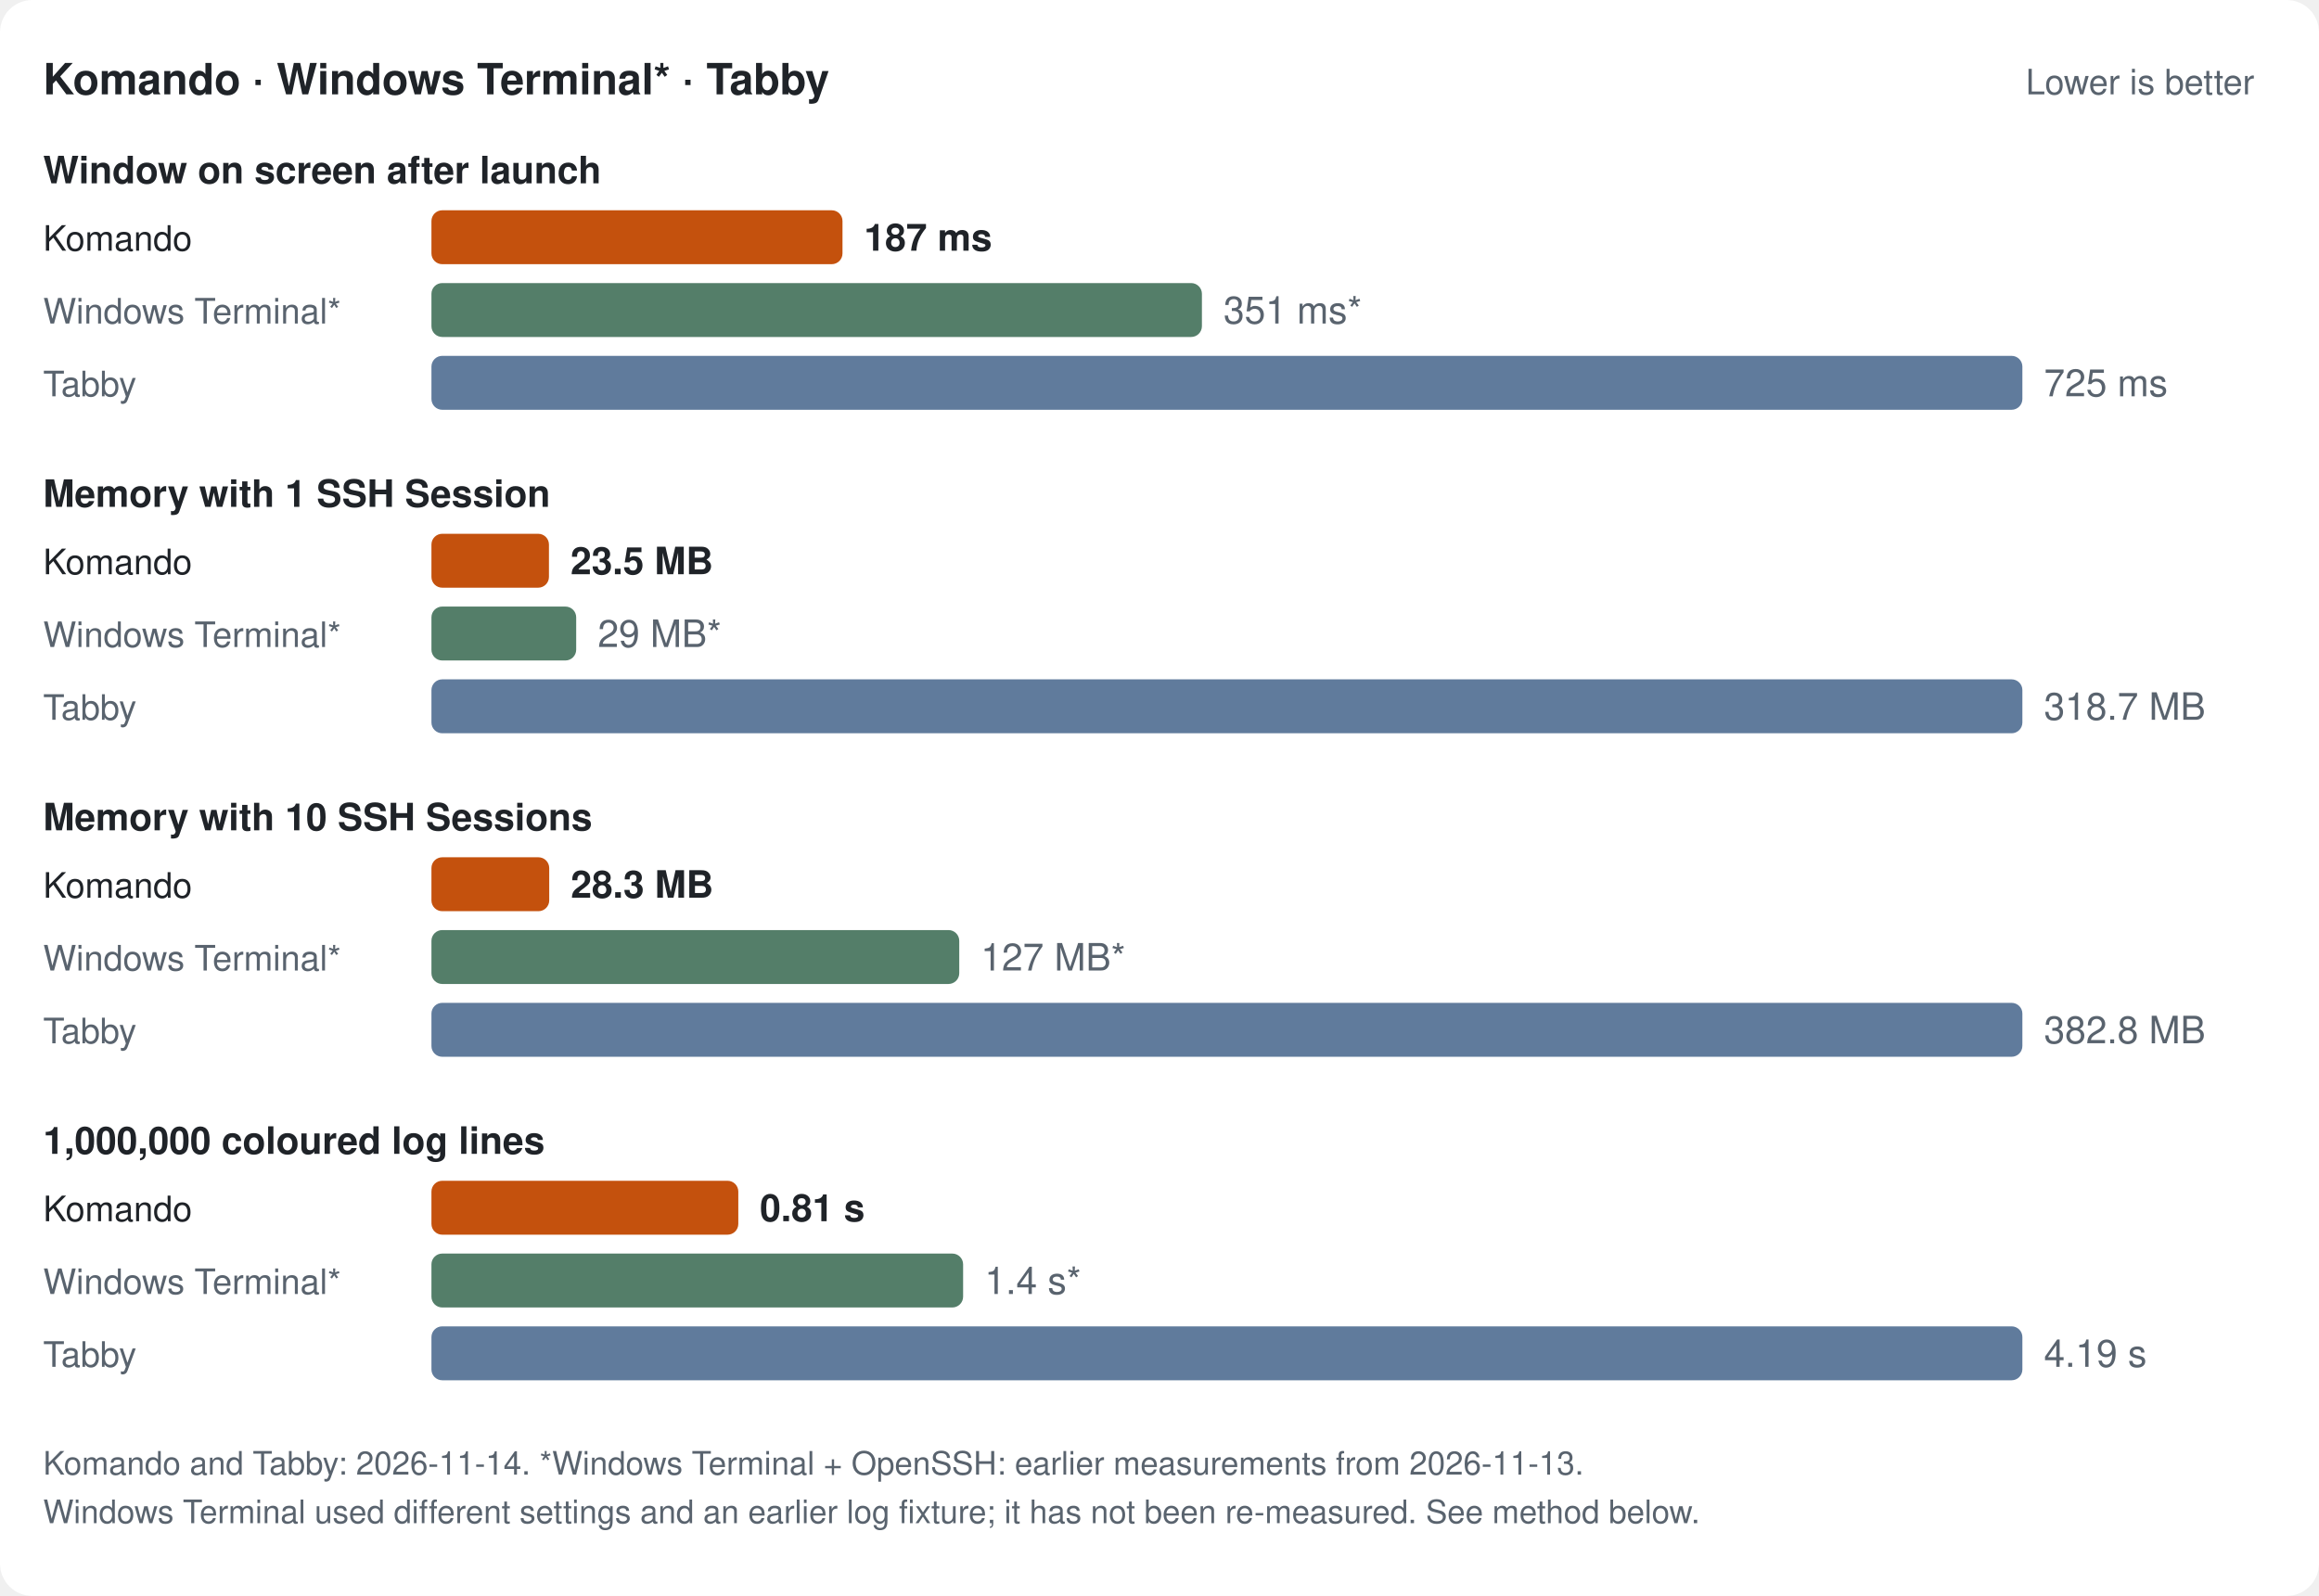
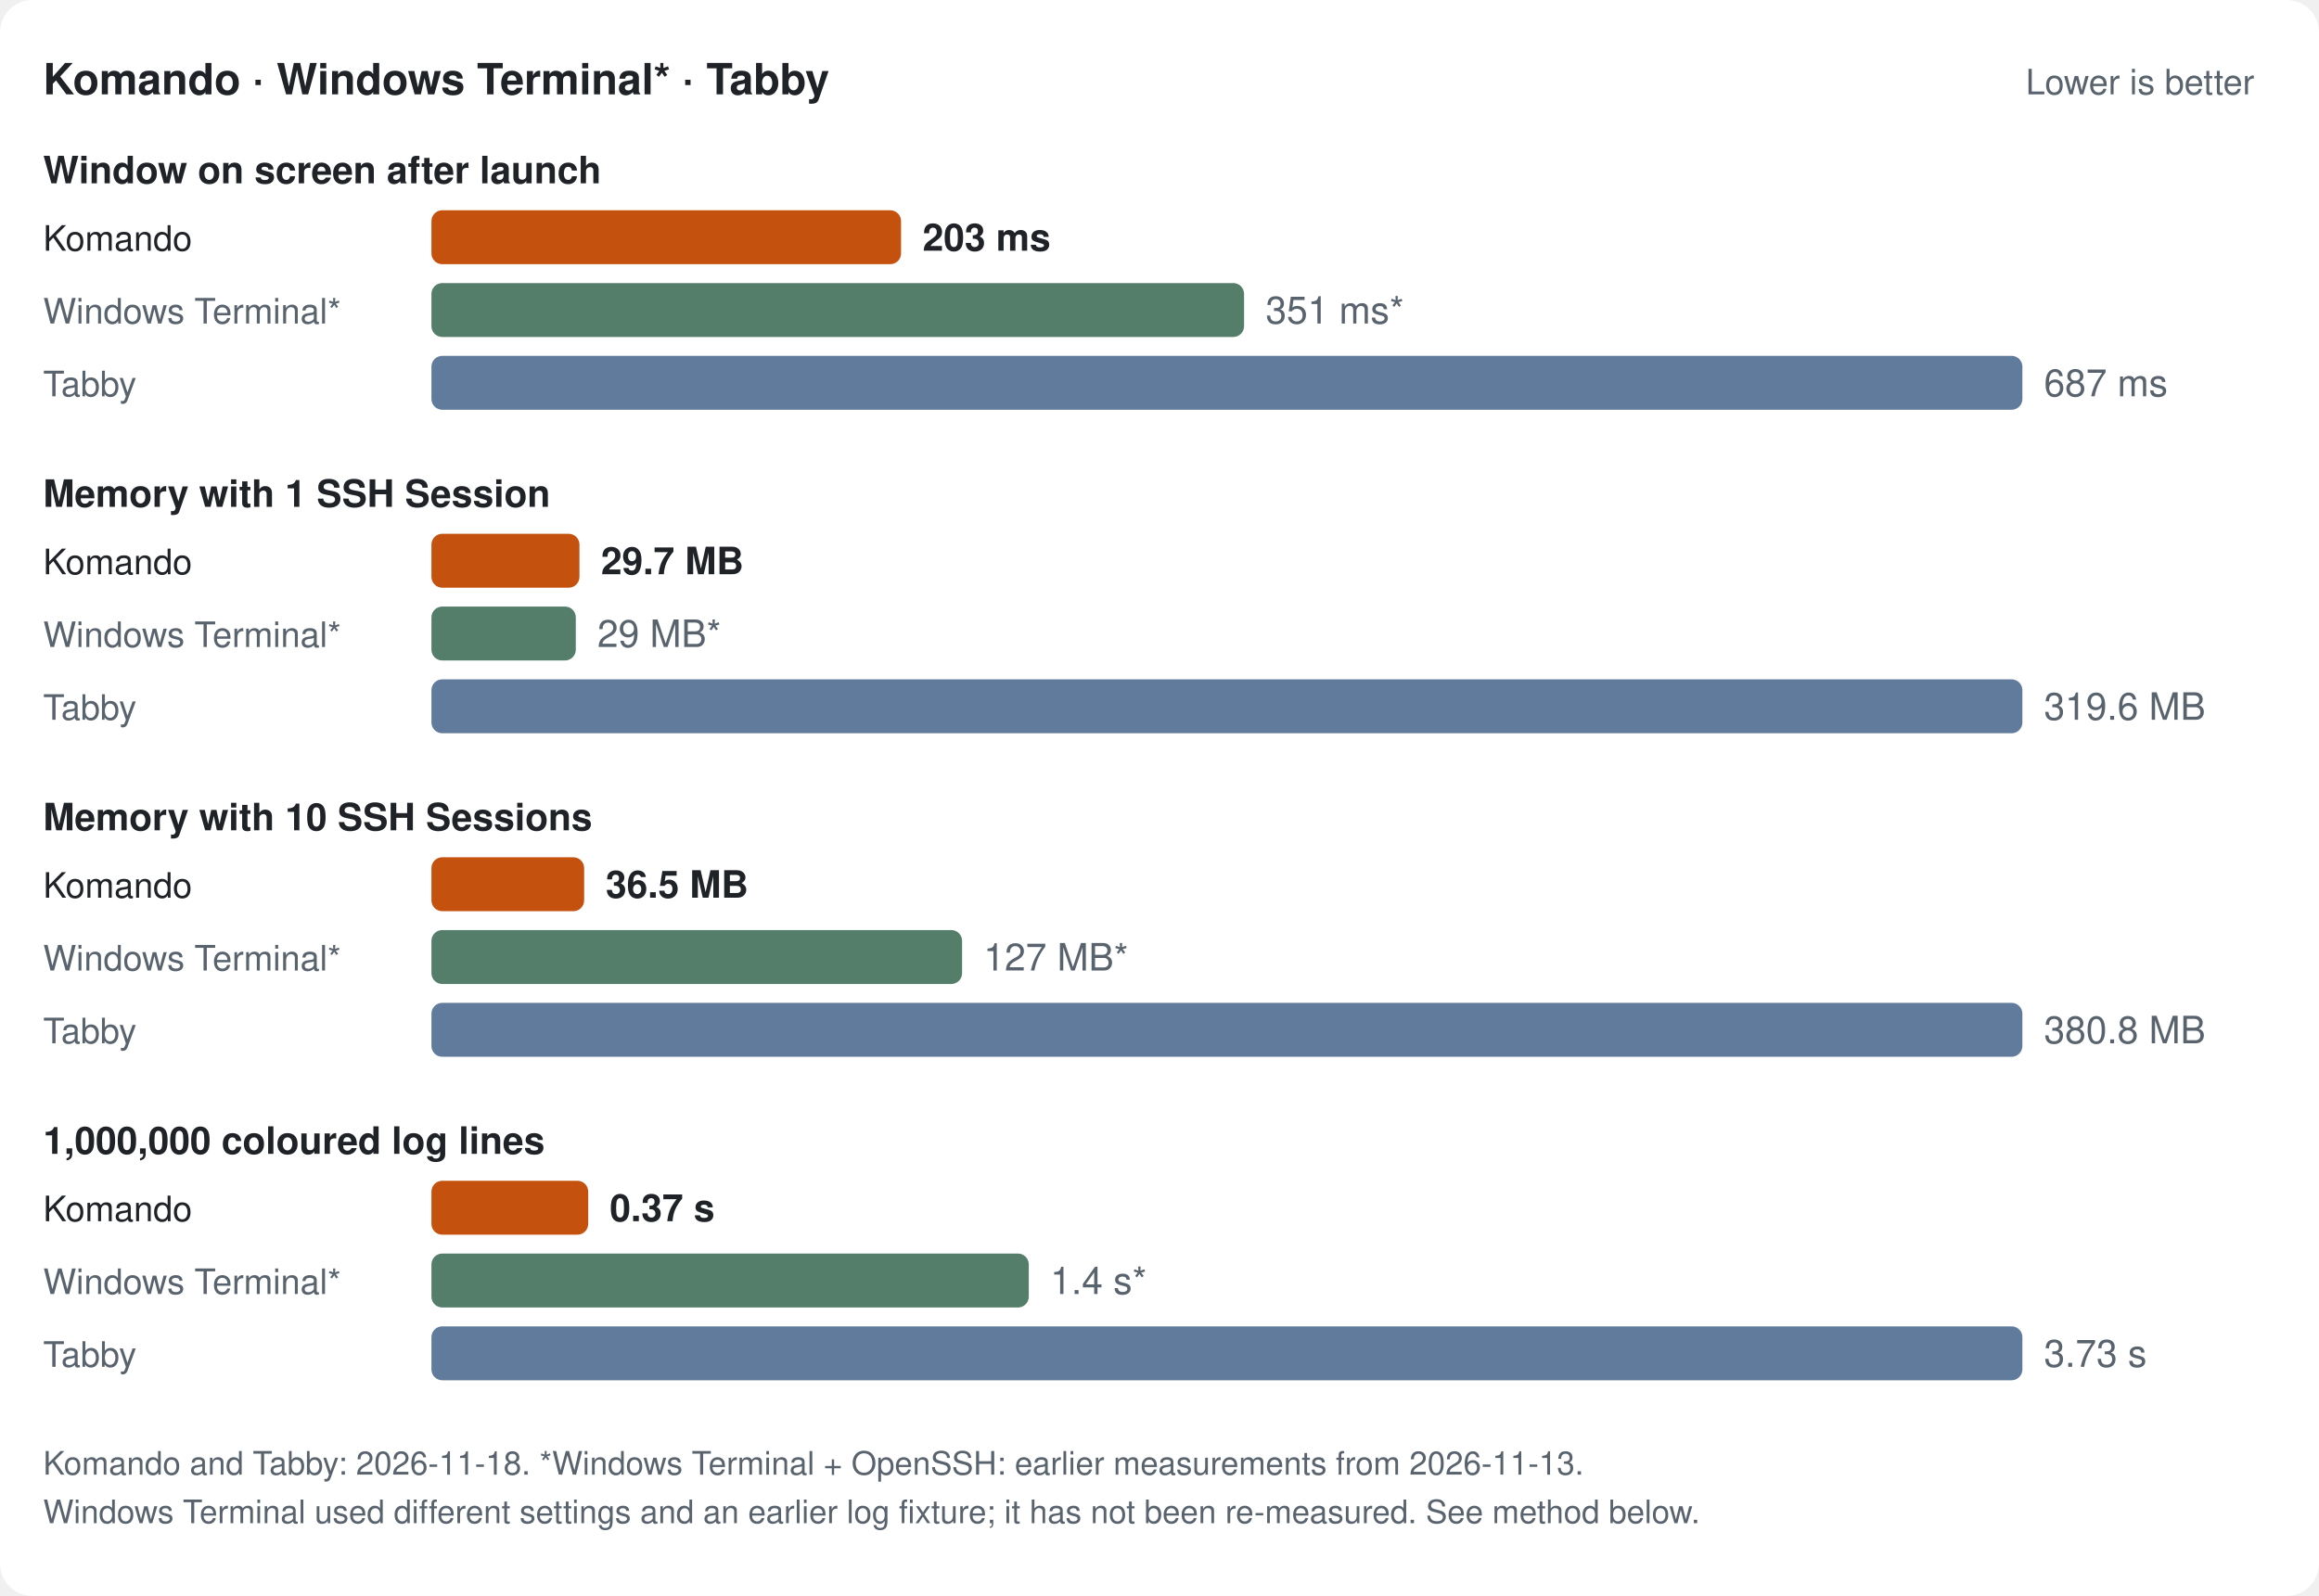
<svg xmlns="http://www.w3.org/2000/svg" viewBox="-16 -16 860 592" width="860" height="592" font-family="-apple-system, BlinkMacSystemFont, Segoe UI, Helvetica, Arial, sans-serif" role="img" aria-labelledby="title desc">
  <rect x="-16" y="-16" width="860" height="592" rx="12" fill="#ffffff" />
  <text x="0" y="19" fill="#1f2328" font-size="16" font-weight="600">Komando · Windows Terminal* · Tabby</text>
  <text x="820" y="19" text-anchor="end" fill="#59636e" font-size="13">Lower is better</text>
  <text x="0" y="52" fill="#1f2328" font-size="14" font-weight="600">Window on screen after launch</text>
  <text x="0" y="77" fill="#1f2328" font-size="13">Komando</text>
-   <rect x="144" y="62" width="152.44" height="20" rx="4" fill="#c4510d" />
-   <text x="304.44" y="77" fill="#1f2328" font-size="14" font-weight="700">187 ms</text>
+   <rect x="144" y="62" width="174.15" height="20" rx="4" fill="#c4510d" />
+   <text x="326.15" y="77" fill="#1f2328" font-size="14" font-weight="700">203 ms</text>
  <text x="0" y="104" fill="#59636e" font-size="13">Windows Terminal*</text>
-   <rect x="144" y="89" width="285.73" height="20" rx="4" fill="#547e69" />
-   <text x="437.73" y="104" fill="#59636e" font-size="14" font-weight="400">351 ms*</text>
+   <rect x="144" y="89" width="301.36" height="20" rx="4" fill="#547e69" />
+   <text x="453.36" y="104" fill="#59636e" font-size="14" font-weight="400">351 ms*</text>
  <text x="0" y="131" fill="#59636e" font-size="13">Tabby</text>
  <rect x="144" y="116" width="590.00" height="20" rx="4" fill="#607b9c" />
-   <text x="742.00" y="131" fill="#59636e" font-size="14" font-weight="400">725 ms</text>
+   <text x="742.00" y="131" fill="#59636e" font-size="14" font-weight="400">687 ms</text>
  <text x="0" y="172" fill="#1f2328" font-size="14" font-weight="600">Memory with 1 SSH Session</text>
  <text x="0" y="197" fill="#1f2328" font-size="13">Komando</text>
-   <rect x="144" y="182" width="43.58" height="20" rx="4" fill="#c4510d" />
-   <text x="195.58" y="197" fill="#1f2328" font-size="14" font-weight="700">23.5 MB</text>
+   <rect x="144" y="182" width="54.89" height="20" rx="4" fill="#c4510d" />
+   <text x="206.89" y="197" fill="#1f2328" font-size="14" font-weight="700">29.7 MB</text>
  <text x="0" y="224" fill="#59636e" font-size="13">Windows Terminal*</text>
-   <rect x="144" y="209" width="53.68" height="20" rx="4" fill="#547e69" />
-   <text x="205.68" y="224" fill="#59636e" font-size="14" font-weight="400">29 MB*</text>
+   <rect x="144" y="209" width="53.53" height="20" rx="4" fill="#547e69" />
+   <text x="205.53" y="224" fill="#59636e" font-size="14" font-weight="400">29 MB*</text>
  <text x="0" y="251" fill="#59636e" font-size="13">Tabby</text>
  <rect x="144" y="236" width="590.00" height="20" rx="4" fill="#607b9c" />
-   <text x="742.00" y="251" fill="#59636e" font-size="14" font-weight="400">318.7 MB</text>
+   <text x="742.00" y="251" fill="#59636e" font-size="14" font-weight="400">319.6 MB</text>
  <text x="0" y="292" fill="#1f2328" font-size="14" font-weight="600">Memory with 10 SSH Sessions</text>
  <text x="0" y="317" fill="#1f2328" font-size="13">Komando</text>
-   <rect x="144" y="302" width="43.68" height="20" rx="4" fill="#c4510d" />
-   <text x="195.68" y="317" fill="#1f2328" font-size="14" font-weight="700">28.3 MB</text>
+   <rect x="144" y="302" width="56.63" height="20" rx="4" fill="#c4510d" />
+   <text x="208.63" y="317" fill="#1f2328" font-size="14" font-weight="700">36.5 MB</text>
  <text x="0" y="344" fill="#59636e" font-size="13">Windows Terminal*</text>
-   <rect x="144" y="329" width="195.74" height="20" rx="4" fill="#547e69" />
-   <text x="347.74" y="344" fill="#59636e" font-size="14" font-weight="400">127 MB*</text>
+   <rect x="144" y="329" width="196.79" height="20" rx="4" fill="#547e69" />
+   <text x="348.79" y="344" fill="#59636e" font-size="14" font-weight="400">127 MB*</text>
  <text x="0" y="371" fill="#59636e" font-size="13">Tabby</text>
  <rect x="144" y="356" width="590.00" height="20" rx="4" fill="#607b9c" />
-   <text x="742.00" y="371" fill="#59636e" font-size="14" font-weight="400">382.8 MB</text>
+   <text x="742.00" y="371" fill="#59636e" font-size="14" font-weight="400">380.8 MB</text>
  <text x="0" y="412" fill="#1f2328" font-size="14" font-weight="600">1,000,000 coloured log lines</text>
  <text x="0" y="437" fill="#1f2328" font-size="13">Komando</text>
-   <rect x="144" y="422" width="113.80" height="20" rx="4" fill="#c4510d" />
-   <text x="265.80" y="437" fill="#1f2328" font-size="14" font-weight="700">0.81 s</text>
+   <rect x="144" y="422" width="58.13" height="20" rx="4" fill="#c4510d" />
+   <text x="210.13" y="437" fill="#1f2328" font-size="14" font-weight="700">0.37 s</text>
  <text x="0" y="464" fill="#59636e" font-size="13">Windows Terminal*</text>
-   <rect x="144" y="449" width="197.17" height="20" rx="4" fill="#547e69" />
-   <text x="349.17" y="464" fill="#59636e" font-size="14" font-weight="400">1.4 s*</text>
+   <rect x="144" y="449" width="221.52" height="20" rx="4" fill="#547e69" />
+   <text x="373.52" y="464" fill="#59636e" font-size="14" font-weight="400">1.4 s*</text>
  <text x="0" y="491" fill="#59636e" font-size="13">Tabby</text>
  <rect x="144" y="476" width="590.00" height="20" rx="4" fill="#607b9c" />
-   <text x="742.00" y="491" fill="#59636e" font-size="14" font-weight="400">4.19 s</text>
-   <text x="0" y="531" fill="#59636e" font-size="12">Komando and Tabby: 2026-11-14. *Windows Terminal + OpenSSH: earlier measurements from 2026-11-13.</text>
+   <text x="742.00" y="491" fill="#59636e" font-size="14" font-weight="400">3.73 s</text>
+   <text x="0" y="531" fill="#59636e" font-size="12">Komando and Tabby: 2026-11-18. *Windows Terminal + OpenSSH: earlier measurements from 2026-11-13.</text>
  <text x="0" y="549" fill="#59636e" font-size="12">Windows Terminal used different settings and an earlier log fixture; it has not been re-measured. See method below.</text>
</svg>
